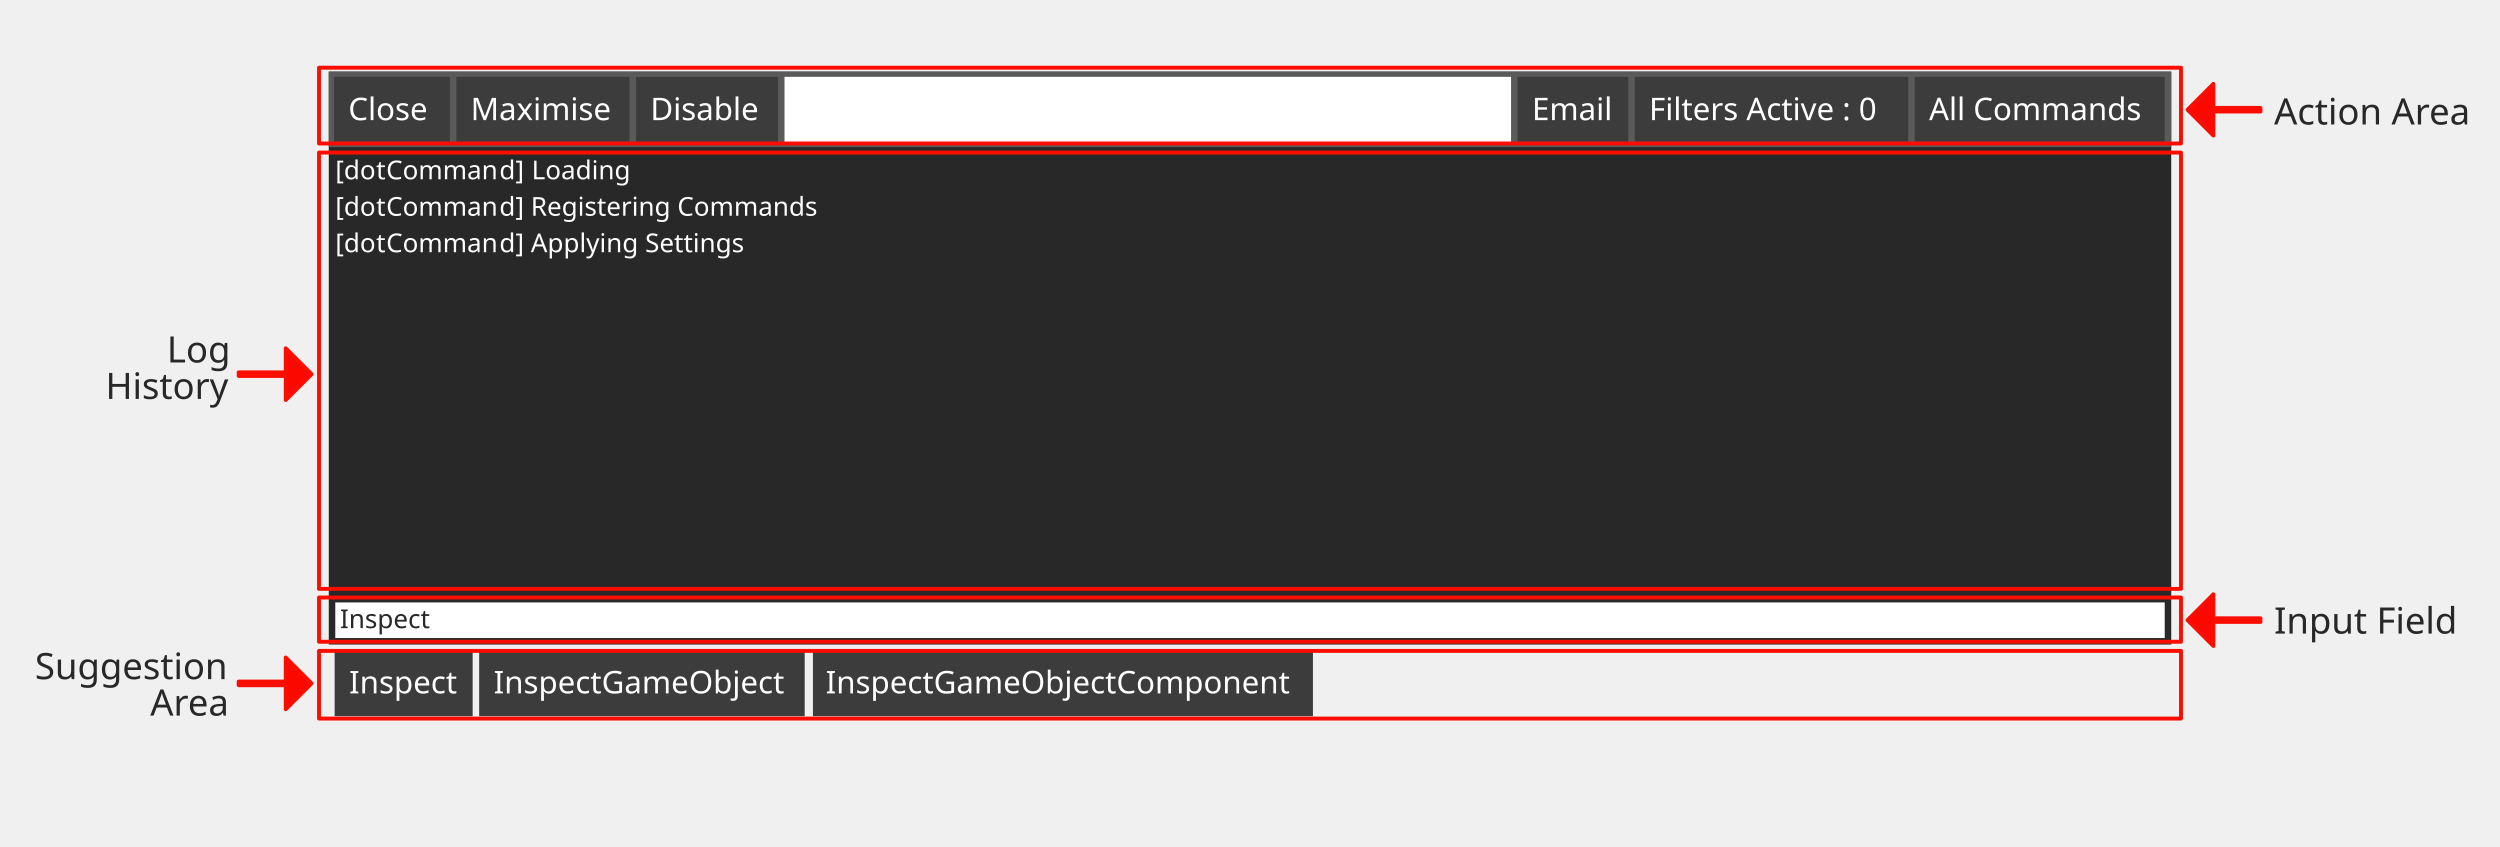
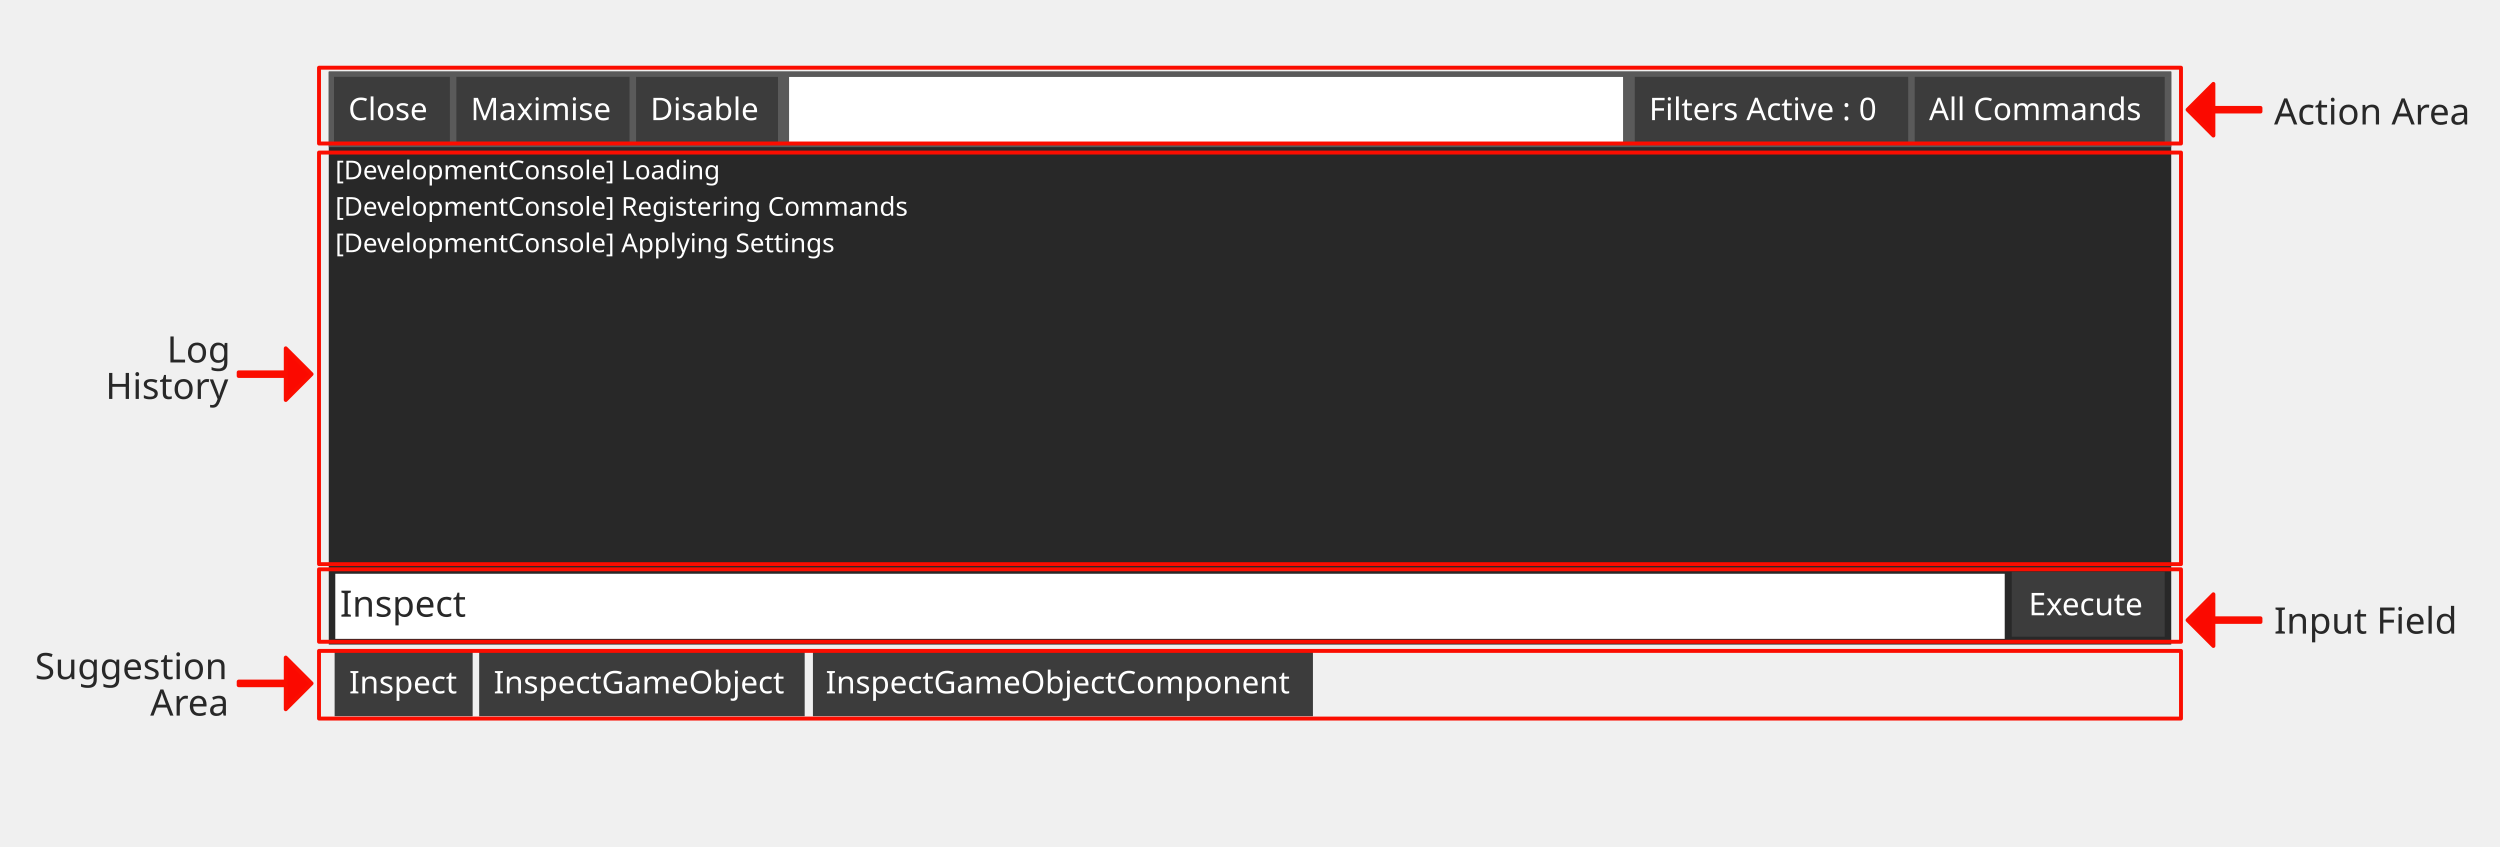
<svg xmlns="http://www.w3.org/2000/svg" width="100%" height="100%" viewBox="0 0 960 325" version="1.1" xml:space="preserve" style="fill-rule:evenodd;clip-rule:evenodd;stroke-linecap:round;stroke-linejoin:round;stroke-miterlimit:1.5;">
  <rect x="126.25" y="27.5" width="707.5" height="220" style="fill:#282828;" />
  <rect x="126.25" y="27.5" width="707.5" height="29" style="fill:#5a5a5a;" />
  <rect x="128.25" y="29.5" width="44.5" height="25" style="fill:#3c3c3c;" />
  <rect x="175.25" y="29.5" width="66.5" height="25" style="fill:#3c3c3c;" />
  <rect x="244.25" y="29.525" width="54.5" height="25" style="fill:#3c3c3c;" />
  <rect x="735.25" y="29.5" width="96" height="25" style="fill:#3c3c3c;" />
+   <rect x="772.518" y="219.5" width="58.732" height="25" style="fill:#3c3c3c;" />
  <rect x="627.75" y="29.5" width="105" height="25" style="fill:#3c3c3c;" />
-   <rect x="128.75" y="231.326" width="702.5" height="13.674" style="fill:#fff;" />
+   <rect x="128.75" y="220.326" width="641.063" height="25" style="fill:#fff;" />
+   <rect x="303" y="29.55" width="320.25" height="25" style="fill:#fff;" />
  <text x="133.748px" y="46.137px" style="font-family:'LucidaGrande', 'Lucida Grande', sans-serif;font-weight:500;font-size:12px;fill:#fff;">Close</text>
  <rect x="128.5" y="250.022" width="53" height="25" style="fill:#3c3c3c;" />
  <text x="134.046px" y="266.252px" style="font-family:'LucidaGrande', 'Lucida Grande', sans-serif;font-weight:500;font-size:12px;fill:#fff;">Inspect</text>
-   <text x="130.546px" y="241.21px" style="font-family:'LucidaGrande', 'Lucida Grande', sans-serif;font-weight:500;font-size:10px;fill:#282828;">Inspect</text>
+   <text x="130.546px" y="236.806px" style="font-family:'LucidaGrande', 'Lucida Grande', sans-serif;font-weight:500;font-size:14px;fill:#282828;">Inspect</text>
  <rect x="184" y="250.022" width="124.998" height="25" style="fill:#3c3c3c;" />
  <text x="189.546px" y="266.252px" style="font-family:'LucidaGrande', 'Lucida Grande', sans-serif;font-weight:500;font-size:12px;fill:#fff;">InspectGameObject</text>
  <rect x="312.166" y="250.022" width="192" height="25" style="fill:#3c3c3c;" />
  <text x="317.046px" y="266.252px" style="font-family:'LucidaGrande', 'Lucida Grande', sans-serif;font-weight:500;font-size:12px;fill:#fff;">InspectGameObjectComponent</text>
  <text x="180.748px" y="46.137px" style="font-family:'LucidaGrande', 'Lucida Grande', sans-serif;font-weight:500;font-size:12px;fill:#fff;">Maximise</text>
  <text x="249.748px" y="46.137px" style="font-family:'LucidaGrande', 'Lucida Grande', sans-serif;font-weight:500;font-size:12px;fill:#fff;">Disable</text>
  <text x="740.75px" y="46.137px" style="font-family:'LucidaGrande', 'Lucida Grande', sans-serif;font-weight:500;font-size:12px;fill:#fff;">All Commands</text>
+   <text x="779.001px" y="236.257px" style="font-family:'LucidaGrande', 'Lucida Grande', sans-serif;font-weight:500;font-size:12px;fill:#fff;">Execute</text>
  <text x="633.25px" y="46.137px" style="font-family:'LucidaGrande', 'Lucida Grande', sans-serif;font-weight:500;font-size:12px;fill:#fff;">Filters Active : 0</text>
-   <rect x="582.735" y="29.5" width="42.515" height="25" style="fill:#3c3c3c;" />
-   <text x="588.299px" y="46.137px" style="font-family:'LucidaGrande', 'Lucida Grande', sans-serif;font-weight:500;font-size:12px;fill:#fff;">Email</text>
-   <g transform="matrix(0.5,0,0,0.5,109.801,-291.858)">
-     <text x="37.904px" y="721.413px" style="font-family:'LucidaGrande', 'Lucida Grande', sans-serif;font-weight:500;font-size:20px;fill:#fff;">[do</text>
-     <text x="69.281px" y="721.413px" style="font-family:'LucidaGrande', 'Lucida Grande', sans-serif;font-weight:500;font-size:20px;fill:#fff;">t</text>
-     <text x="76.961px" y="721.413px" style="font-family:'LucidaGrande', 'Lucida Grande', sans-serif;font-weight:500;font-size:20px;fill:#fff;">Comman</text>
-     <text x="163.885px" y="721.413px" style="font-family:'LucidaGrande', 'Lucida Grande', sans-serif;font-weight:500;font-size:20px;fill:#fff;">d</text>
-     <text x="176.273px" y="721.413px" style="font-family:'LucidaGrande', 'Lucida Grande', sans-serif;font-weight:500;font-size:20px;fill:#fff;">]</text>
-     <text x="188.705px" y="721.413px" style="font-family:'LucidaGrande', 'Lucida Grande', sans-serif;font-weight:500;font-size:20px;fill:#fff;">Loading</text>
-   </g>
-   <g transform="matrix(0.5,0,0,0.5,109.801,-277.858)">
-     <text x="37.904px" y="721.413px" style="font-family:'LucidaGrande', 'Lucida Grande', sans-serif;font-weight:500;font-size:20px;fill:#fff;">[do</text>
-     <text x="69.281px" y="721.413px" style="font-family:'LucidaGrande', 'Lucida Grande', sans-serif;font-weight:500;font-size:20px;fill:#fff;">t</text>
-     <text x="76.961px" y="721.413px" style="font-family:'LucidaGrande', 'Lucida Grande', sans-serif;font-weight:500;font-size:20px;fill:#fff;">Comman</text>
-     <text x="163.885px" y="721.413px" style="font-family:'LucidaGrande', 'Lucida Grande', sans-serif;font-weight:500;font-size:20px;fill:#fff;">d</text>
-     <text x="176.273px" y="721.413px" style="font-family:'LucidaGrande', 'Lucida Grande', sans-serif;font-weight:500;font-size:20px;fill:#fff;">] Registering Commands</text>
-   </g>
-   <g transform="matrix(0.5,0,0,0.5,109.801,-263.858)">
-     <text x="37.904px" y="721.413px" style="font-family:'LucidaGrande', 'Lucida Grande', sans-serif;font-weight:500;font-size:20px;fill:#fff;">[do</text>
-     <text x="69.281px" y="721.413px" style="font-family:'LucidaGrande', 'Lucida Grande', sans-serif;font-weight:500;font-size:20px;fill:#fff;">t</text>
-     <text x="76.961px" y="721.413px" style="font-family:'LucidaGrande', 'Lucida Grande', sans-serif;font-weight:500;font-size:20px;fill:#fff;">Comman</text>
-     <text x="163.885px" y="721.413px" style="font-family:'LucidaGrande', 'Lucida Grande', sans-serif;font-weight:500;font-size:20px;fill:#fff;">d</text>
-     <text x="176.273px" y="721.413px" style="font-family:'LucidaGrande', 'Lucida Grande', sans-serif;font-weight:500;font-size:20px;fill:#fff;">] Applying Settings</text>
-   </g>
-   <rect x="301.25" y="29.5" width="279" height="25" style="fill:#fff;" />
-   <rect x="122.5" y="58.582" width="715" height="167.541" style="fill:none;stroke:#fb0d00;stroke-width:1.5px;" />
+   <text x="128.753px" y="68.849px" style="font-family:'LucidaGrande', 'Lucida Grande', sans-serif;font-weight:500;font-size:10px;fill:#fff;">[DevelopmentConsole] Loading</text>
+   <text x="128.753px" y="82.849px" style="font-family:'LucidaGrande', 'Lucida Grande', sans-serif;font-weight:500;font-size:10px;fill:#fff;">[DevelopmentConsole] Registering Commands</text>
+   <text x="128.753px" y="96.849px" style="font-family:'LucidaGrande', 'Lucida Grande', sans-serif;font-weight:500;font-size:10px;fill:#fff;">[DevelopmentConsole] Applying Settings</text>
+   <rect x="122.5" y="58.582" width="715" height="158.044" style="fill:none;stroke:#fb0d00;stroke-width:1.5px;" />
  <rect x="122.5" y="249.943" width="715" height="25.986" style="fill:none;stroke:#fb0d00;stroke-width:1.5px;" />
-   <rect x="122.5" y="229.443" width="715" height="17" style="fill:none;stroke:#fb0d00;stroke-width:1.5px;" />
+   <rect x="122.5" y="218.604" width="715" height="27.839" style="fill:none;stroke:#fb0d00;stroke-width:1.5px;" />
  <rect x="122.5" y="26" width="715" height="29.11" style="fill:none;stroke:#fb0d00;stroke-width:1.5px;" />
  <path d="M91.65,144.374l0,-1.397l18.076,0l0,-9.226l9.924,9.924l-9.924,9.925l0,-9.226l-18.076,0Z" style="fill:#fb0900;stroke:#fb0d00;stroke-width:1.5px;" />
  <path d="M91.651,263.123l0,-1.397l18.075,0l0,-9.226l9.925,9.924l-9.925,9.925l0,-9.226l-18.075,0Z" style="fill:#fb0900;stroke:#fb0d00;stroke-width:1.5px;" />
  <path d="M868.022,237.431l0,1.396l-18.075,0l0,9.227l-9.925,-9.925l9.925,-9.924l0,9.226l18.075,0Z" style="fill:#fb0900;stroke:#fb0d00;stroke-width:1.5px;" />
  <g transform="matrix(0.5,0,0,0.5,26.1014,21.349)">
    <text x="75.958px" y="235.691px" style="font-family:'LucidaGrande', 'Lucida Grande', sans-serif;font-weight:500;font-size:28px;fill:#282828;">Log</text>
    <text x="28.844px" y="263.691px" style="font-family:'LucidaGrande', 'Lucida Grande', sans-serif;font-weight:500;font-size:28px;fill:#282828;">History</text>
  </g>
  <g transform="matrix(0.5,0,0,0.5,3.76924,142.95)">
    <text x="19.279px" y="235.691px" style="font-family:'LucidaGrande', 'Lucida Grande', sans-serif;font-weight:500;font-size:28px;fill:#282828;">Suggestion</text>
    <text x="107.832px" y="263.691px" style="font-family:'LucidaGrande', 'Lucida Grande', sans-serif;font-weight:500;font-size:28px;fill:#282828;">Area</text>
  </g>
  <text x="873.235px" y="243.305px" style="font-family:'LucidaGrande', 'Lucida Grande', sans-serif;font-weight:500;font-size:14px;fill:#282828;">Input Field</text>
  <path d="M868.022,41.431l0,1.396l-18.075,0l0,9.227l-9.925,-9.925l9.925,-9.924l0,9.226l18.075,0Z" style="fill:#fb0900;stroke:#fb0d00;stroke-width:1.5px;" />
  <text x="873.235px" y="47.805px" style="font-family:'LucidaGrande', 'Lucida Grande', sans-serif;font-weight:500;font-size:14px;fill:#282828;">Action Area</text>
</svg>
